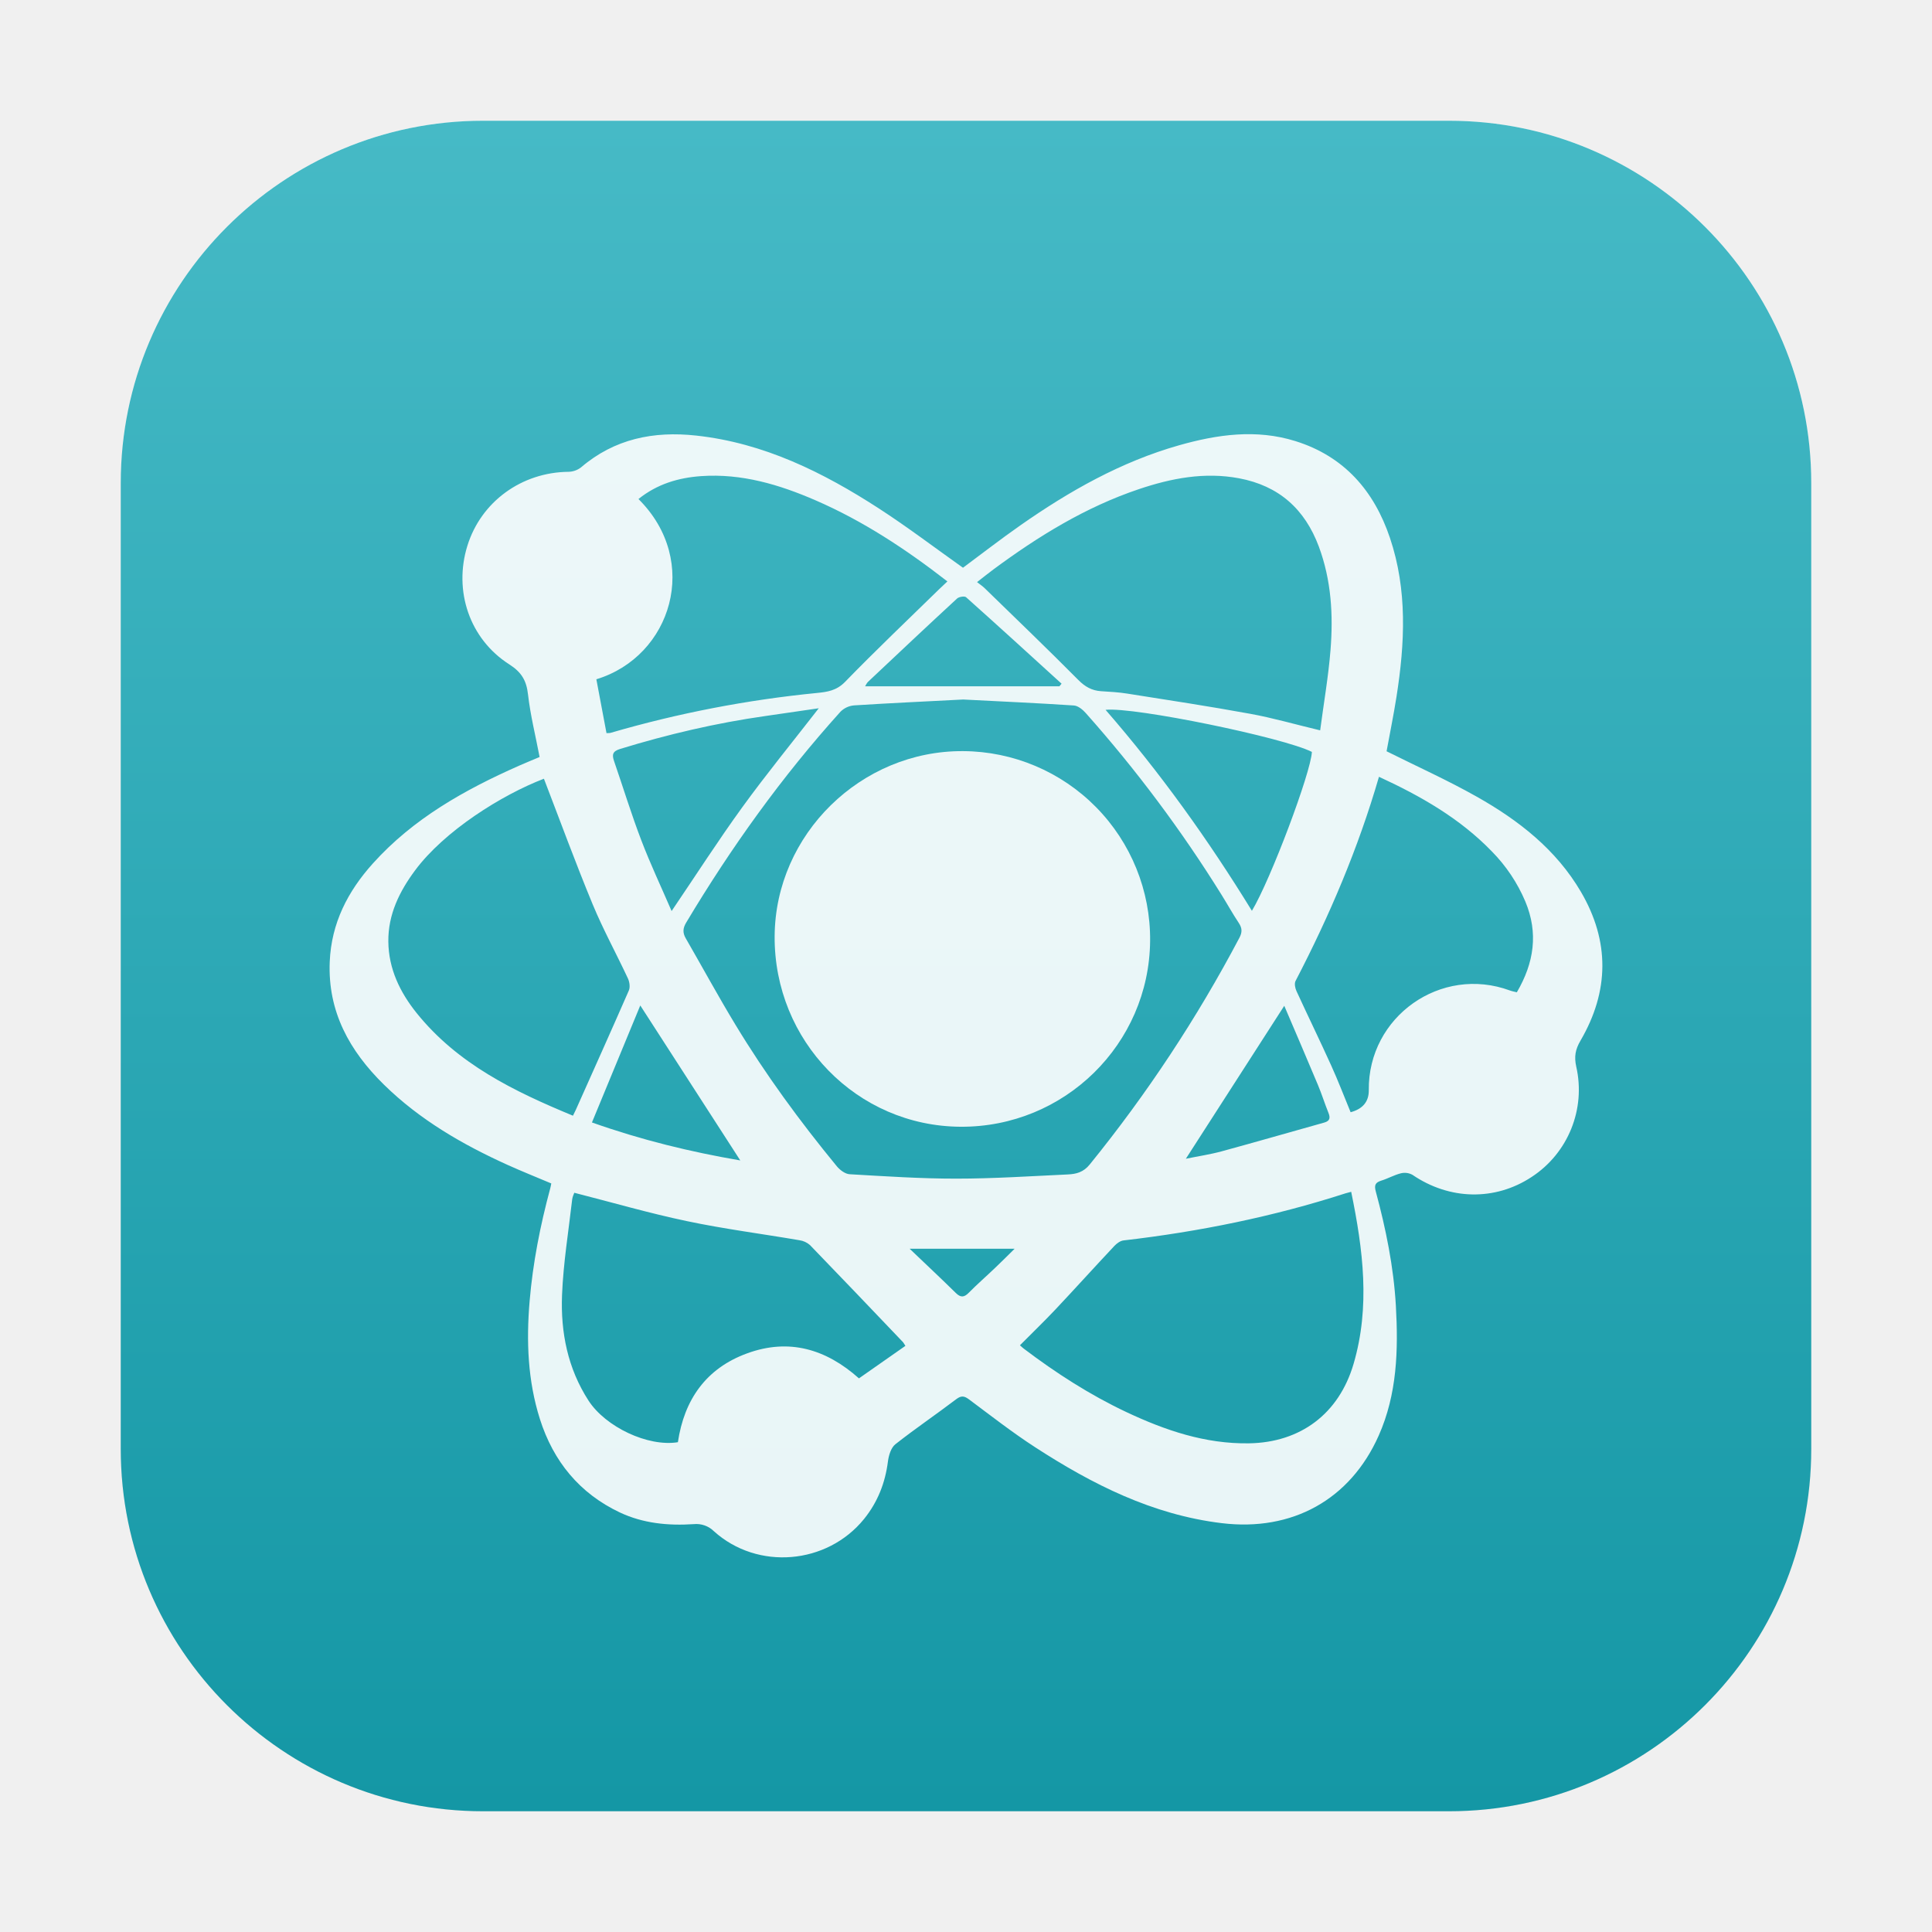
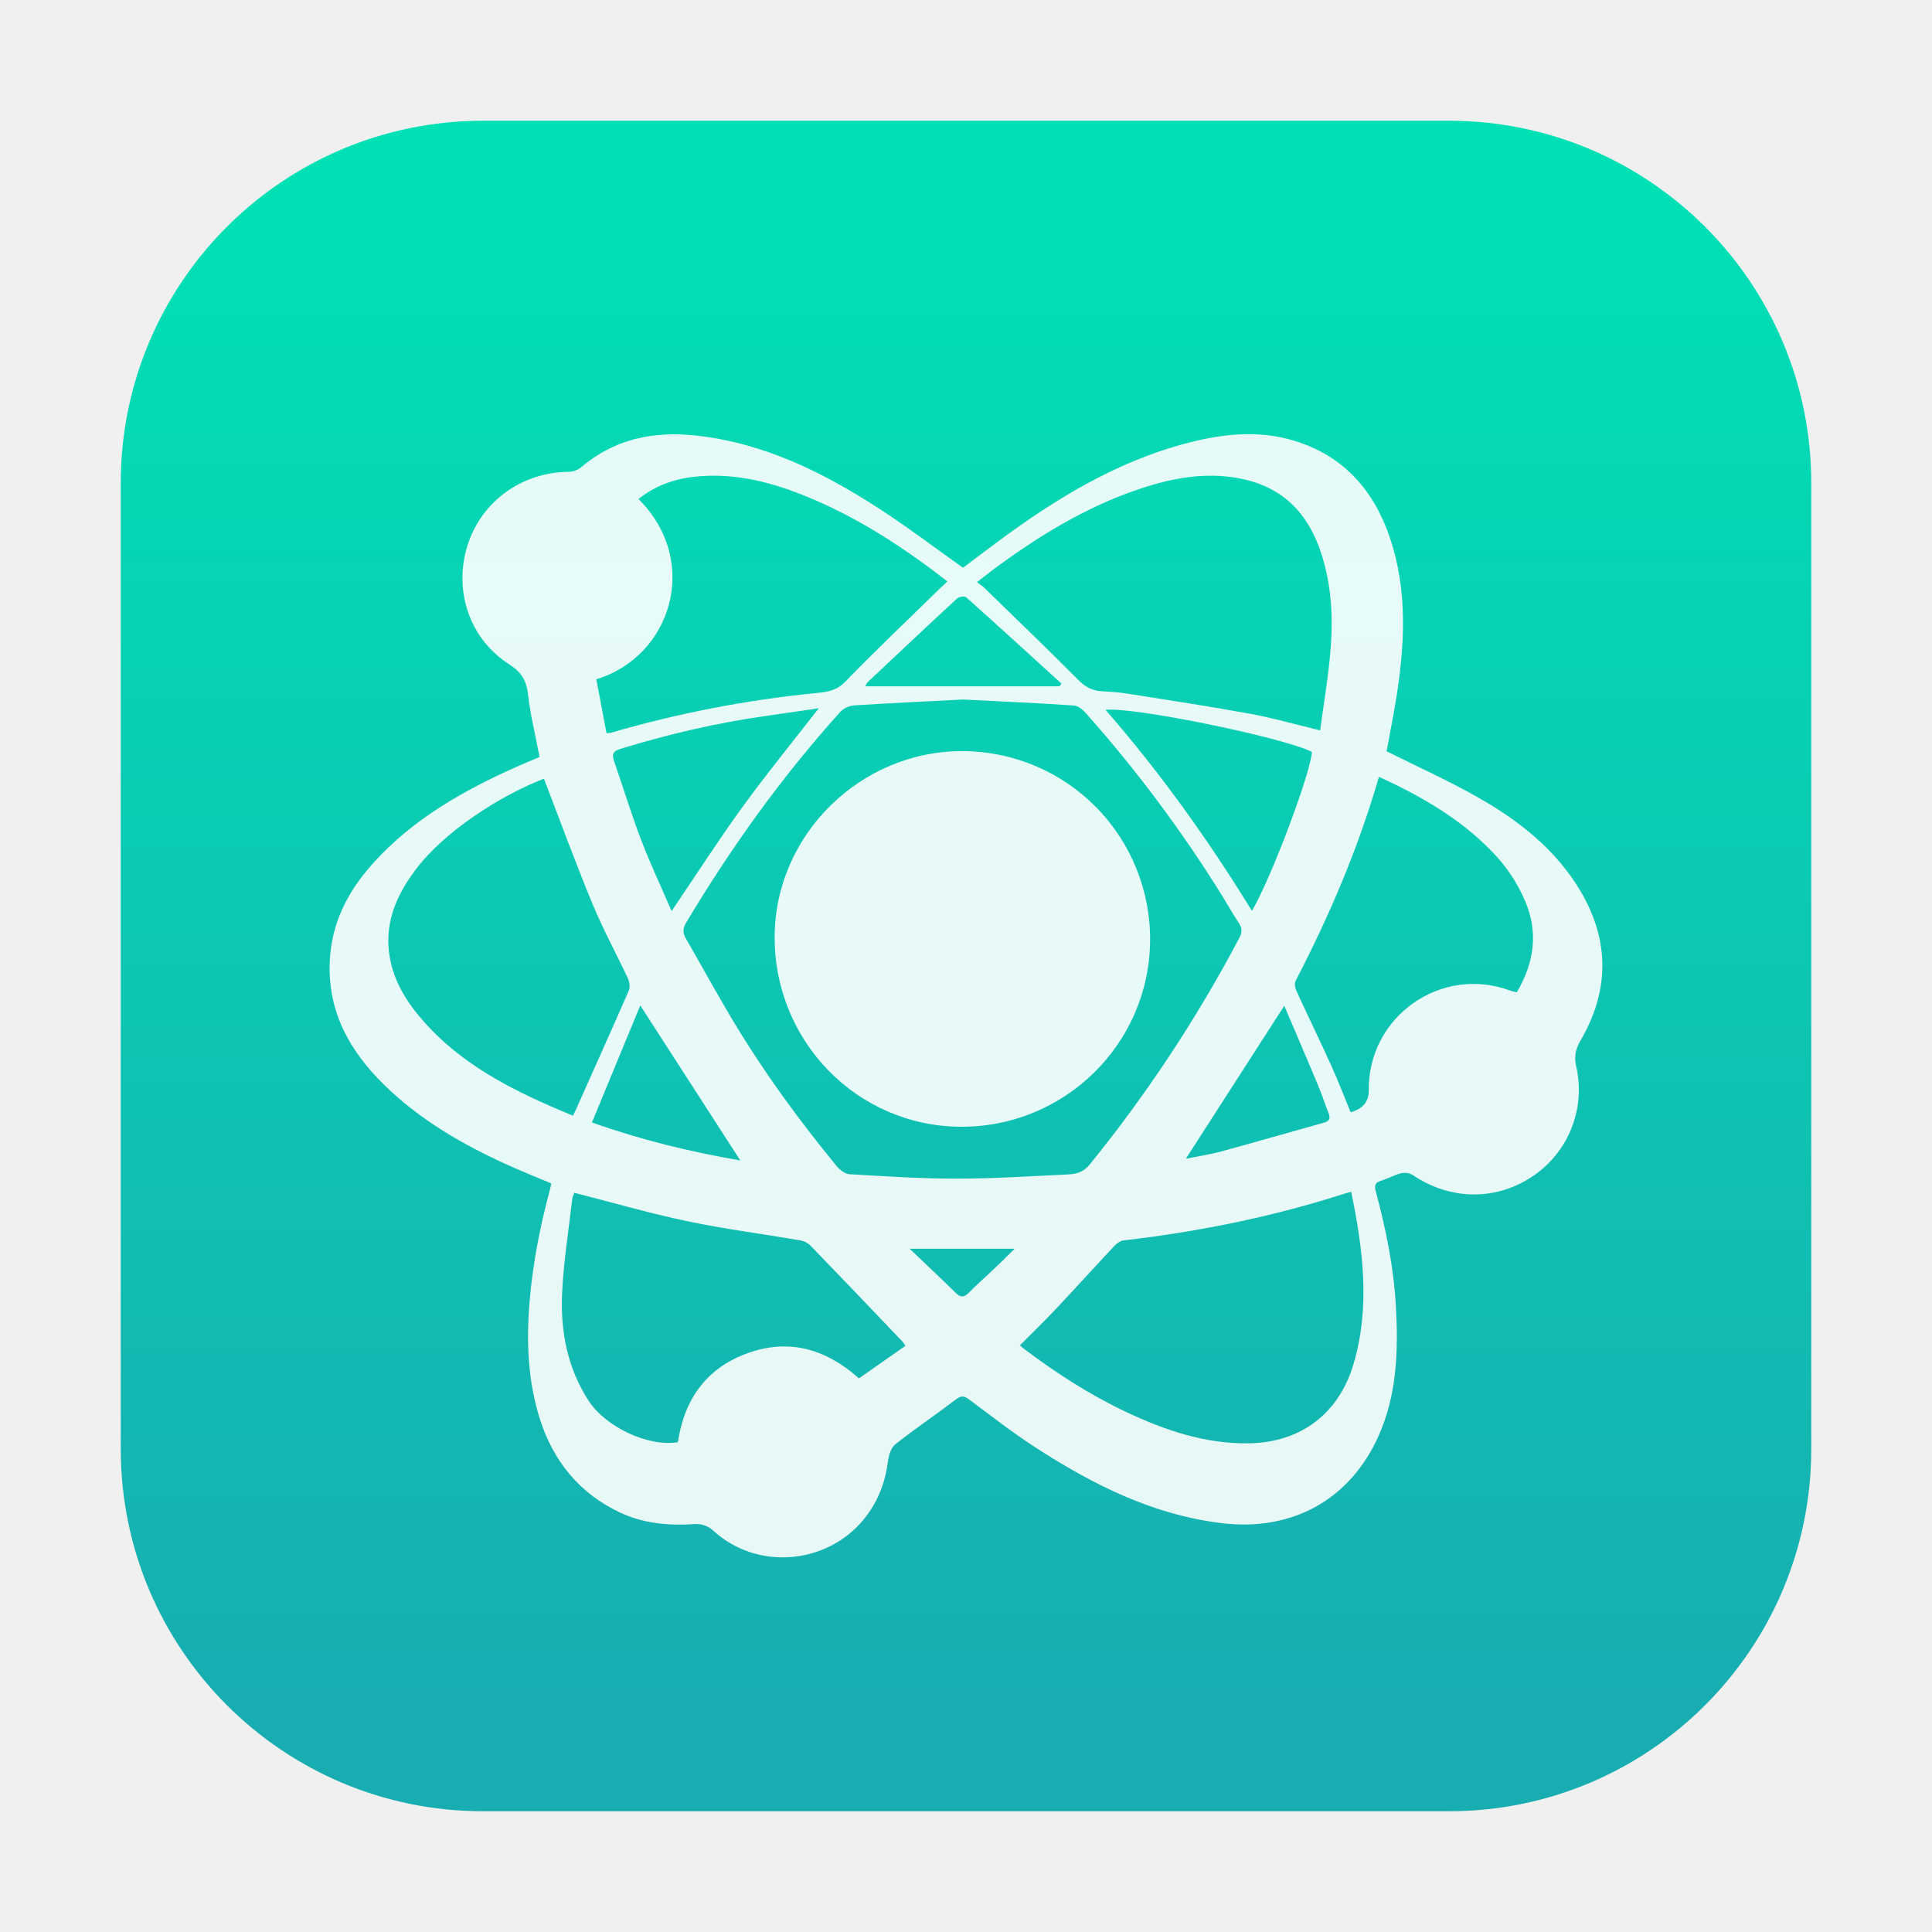
<svg xmlns="http://www.w3.org/2000/svg" viewBox="0 0 64 64">
  <defs>
-     <linearGradient id="a" x1=".5" x2=".521" y1="1" y2=".004">
-       <stop offset="0%" style="stop-color:rgba(1,1,1,.1)" />
-       <stop offset="100%" style="stop-color:rgba(255,255,255,.1)" />
+     <linearGradient id="a" x1="7.937" x2="7.937" y1="15.081" y2="1.852" gradientTransform="translate(0 .032)scale(3.7795)" gradientUnits="userSpaceOnUse">
+       <stop offset="0" stop-color="#18adb1" />
+       <stop offset="1" stop-color="#00e0b5" />
    </linearGradient>
  </defs>
-   <path d="M16 4h32c6.623 0 12 5.377 12 12v32c0 6.623-5.377 12-12 12H16C9.377 60 4 54.623 4 48V16C4 9.377 9.377 4 16 4" style="stroke:none;fill:#fff;stroke-miterlimit:10" />
-   <path d="M16 4h32c6.623 0 12 5.377 12 12v32c0 6.623-5.377 12-12 12H16C9.377 60 4 54.623 4 48V16C4 9.377 9.377 4 16 4" style="stroke:none;fill:url(#a);stroke-miterlimit:10" />
-   <defs>
-     <linearGradient id="b" x1=".5" x2=".5" y1="0" y2="1">
-       <stop offset="0%" style="stop-color:#46bac6" />
-       <stop offset="100%" style="stop-color:#1497a5" />
-     </linearGradient>
-   </defs>
-   <path d="M16 4h32c6.623 0 12 5.377 12 12v32c0 6.623-5.377 12-12 12H16C9.377 60 4 54.623 4 48V16C4 9.377 9.377 4 16 4" style="stroke:none;fill:url(#b);stroke-miterlimit:10" />
+   <rect width="56" height="56" x="4" y="4" fill="url(#a)" rx="12" style="stroke-width:1" />
  <g fill="#fff" style="opacity:.9">
    <path d="M18.262 39.203c-.488-.206-.971-.399-1.443-.612-1.501-.679-2.914-1.497-4.1-2.66-1.138-1.117-1.866-2.418-1.796-4.075.054-1.277.598-2.33 1.431-3.255 1.337-1.486 3.035-2.436 4.833-3.233.228-.101.459-.194.688-.291-.134-.704-.305-1.383-.384-2.073-.052-.462-.214-.736-.622-.997-1.317-.841-1.848-2.435-1.387-3.926.453-1.462 1.797-2.438 3.355-2.452a.7.7 0 0 0 .412-.148c1.107-.946 2.401-1.205 3.805-1.053 2.247.243 4.21 1.216 6.069 2.421.944.612 1.841 1.294 2.777 1.958.61-.452 1.243-.944 1.899-1.403 1.626-1.138 3.339-2.109 5.261-2.654 1.268-.359 2.556-.543 3.855-.137 1.614.505 2.603 1.646 3.128 3.203.583 1.728.496 3.498.217 5.268-.097.617-.223 1.228-.328 1.803 1.003.501 2.02.958 2.987 1.504 1.386.781 2.629 1.749 3.451 3.152.961 1.641.938 3.298-.014 4.929-.173.295-.213.534-.141.861a3.45 3.45 0 0 1-1.477 3.655c-1.212.8-2.722.767-3.948-.07a.53.53 0 0 0-.384-.051c-.221.055-.425.173-.644.241-.203.063-.245.148-.187.362.335 1.241.591 2.498.665 3.785.083 1.47.042 2.929-.57 4.304-.947 2.125-2.868 3.178-5.193 2.898-2.299-.277-4.293-1.287-6.194-2.52-.752-.488-1.461-1.042-2.18-1.578-.158-.117-.257-.138-.429-.007-.665.505-1.358.974-2.014 1.491-.143.113-.219.365-.245.563-.09.713-.339 1.351-.791 1.911-1.226 1.514-3.529 1.711-4.974.408a.83.83 0 0 0-.669-.236c-.843.056-1.679-.024-2.448-.387-1.336-.632-2.204-1.695-2.648-3.094-.403-1.272-.453-2.578-.341-3.903.107-1.272.353-2.513.684-3.741.013-.048.021-.098.034-.161m13.646-16.031c-1.201.063-2.409.118-3.617.195a.72.72 0 0 0-.448.208c-1.944 2.155-3.626 4.501-5.114 6.99-.111.186-.118.335-.013.517.547.949 1.07 1.911 1.637 2.848 1 1.655 2.142 3.213 3.369 4.706.102.123.276.254.424.262 1.178.068 2.357.147 3.535.146 1.23 0 2.461-.082 3.691-.139.278-.013.518-.071.727-.33a46 46 0 0 0 4.959-7.512c.097-.183.09-.32-.021-.488-.202-.304-.379-.624-.572-.934a44 44 0 0 0-4.494-6.016c-.101-.115-.258-.246-.397-.255-1.218-.081-2.438-.134-3.669-.198zm11.824 1.022c.12-.911.273-1.783.343-2.661.093-1.161.027-2.312-.386-3.425-.465-1.247-1.326-2.016-2.643-2.264-1.145-.215-2.245-.002-3.323.361-1.76.593-3.321 1.554-4.804 2.65-.173.128-.34.263-.553.428.108.084.185.137.251.2 1.039 1.012 2.086 2.016 3.107 3.045.223.224.448.349.751.369.29.018.584.034.87.08 1.356.214 2.716.421 4.067.668.745.135 1.475.347 2.32.549m1.029 15.286c-.088.023-.136.034-.184.049-2.4.775-4.857 1.272-7.36 1.562-.107.012-.223.099-.302.182-.656.699-1.299 1.411-1.956 2.109-.378.4-.775.782-1.172 1.182.049.044.085.08.125.11 1.067.808 2.19 1.532 3.401 2.103 1.283.604 2.608 1.057 4.057 1.035 1.712-.025 2.984-.982 3.468-2.629.557-1.895.318-3.778-.078-5.703zM21.15 16.531c2.07 2.053 1.101 5.212-1.395 5.971l.336 1.784c.076-.005.107 0 .137-.01a37.6 37.6 0 0 1 6.839-1.321c.334-.033.643-.076.923-.363 1.018-1.048 2.078-2.055 3.123-3.076.085-.083.173-.164.271-.256-1.379-1.071-2.797-2.004-4.365-2.685-1.206-.524-2.454-.896-3.792-.803-.75.053-1.455.259-2.076.758zm-3.132 9.265c-1.397.536-3.296 1.728-4.267 3.035-.52.699-.896 1.463-.887 2.357.009.906.385 1.683.939 2.372 1.357 1.687 3.227 2.593 5.177 3.399.038-.079.067-.132.092-.188.588-1.319 1.181-2.636 1.759-3.959.048-.11.024-.284-.029-.397-.384-.823-.822-1.62-1.169-2.458-.566-1.366-1.074-2.756-1.615-4.161m1.006 13.717c-.016.046-.06.131-.07.221-.121 1.055-.294 2.11-.336 3.168-.048 1.235.188 2.43.879 3.497.564.87 1.968 1.537 2.959 1.376.209-1.412.936-2.45 2.298-2.945 1.378-.502 2.604-.147 3.7.83l1.539-1.077c-.043-.064-.06-.102-.088-.131a620 620 0 0 0-3.074-3.208.67.67 0 0 0-.351-.16c-1.24-.213-2.492-.372-3.722-.632-1.25-.262-2.48-.62-3.734-.94zM45.68 25.732c-.688 2.372-1.639 4.602-2.763 6.763-.045.086-.015.239.031.337.379.825.777 1.64 1.151 2.467.231.508.43 1.032.642 1.545q.608-.164.602-.731c-.028-2.438 2.392-4.145 4.677-3.301.074.027.154.04.227.059.571-.974.719-1.963.281-3.009a5.3 5.3 0 0 0-1.107-1.656c-1.055-1.091-2.344-1.83-3.741-2.474m-9.056-2.217c1.813 2.084 3.402 4.305 4.847 6.657.624-1.039 1.957-4.588 1.987-5.264-.93-.475-5.889-1.496-6.833-1.394zm-14.377 6.666c.803-1.184 1.541-2.335 2.343-3.441.799-1.101 1.662-2.157 2.533-3.278-.619.091-1.193.176-1.768.257-1.631.231-3.23.606-4.807 1.089-.258.078-.28.191-.206.405.302.877.574 1.766.905 2.631.3.785.661 1.547 1.001 2.336zm2.276 8.26-3.313-5.134-1.601 3.876c1.654.585 3.261.974 4.914 1.258m14.76-.056c.407-.083.805-.142 1.191-.247 1.133-.308 2.261-.635 3.392-.951.195-.055.206-.16.139-.327-.121-.299-.217-.609-.341-.906-.369-.881-.746-1.758-1.121-2.636zm-4.187-15.652.07-.085c-1.052-.957-2.102-1.917-3.163-2.864-.05-.045-.236-.016-.299.043-.989.912-1.967 1.834-2.946 2.756-.047.044-.073.108-.1.151h6.44zm-4.962 18.634c.552.528 1.046.989 1.526 1.462.166.164.28.151.437-.01.278-.282.578-.542.864-.816.204-.193.403-.393.65-.637z" />
    <path d="M31.906 24.882a6.226 6.226 0 0 1 6.193 6.28c-.028 3.427-2.84 6.185-6.282 6.163-3.431-.021-6.18-2.842-6.156-6.316.023-3.368 2.858-6.149 6.245-6.127" />
  </g>
</svg>
